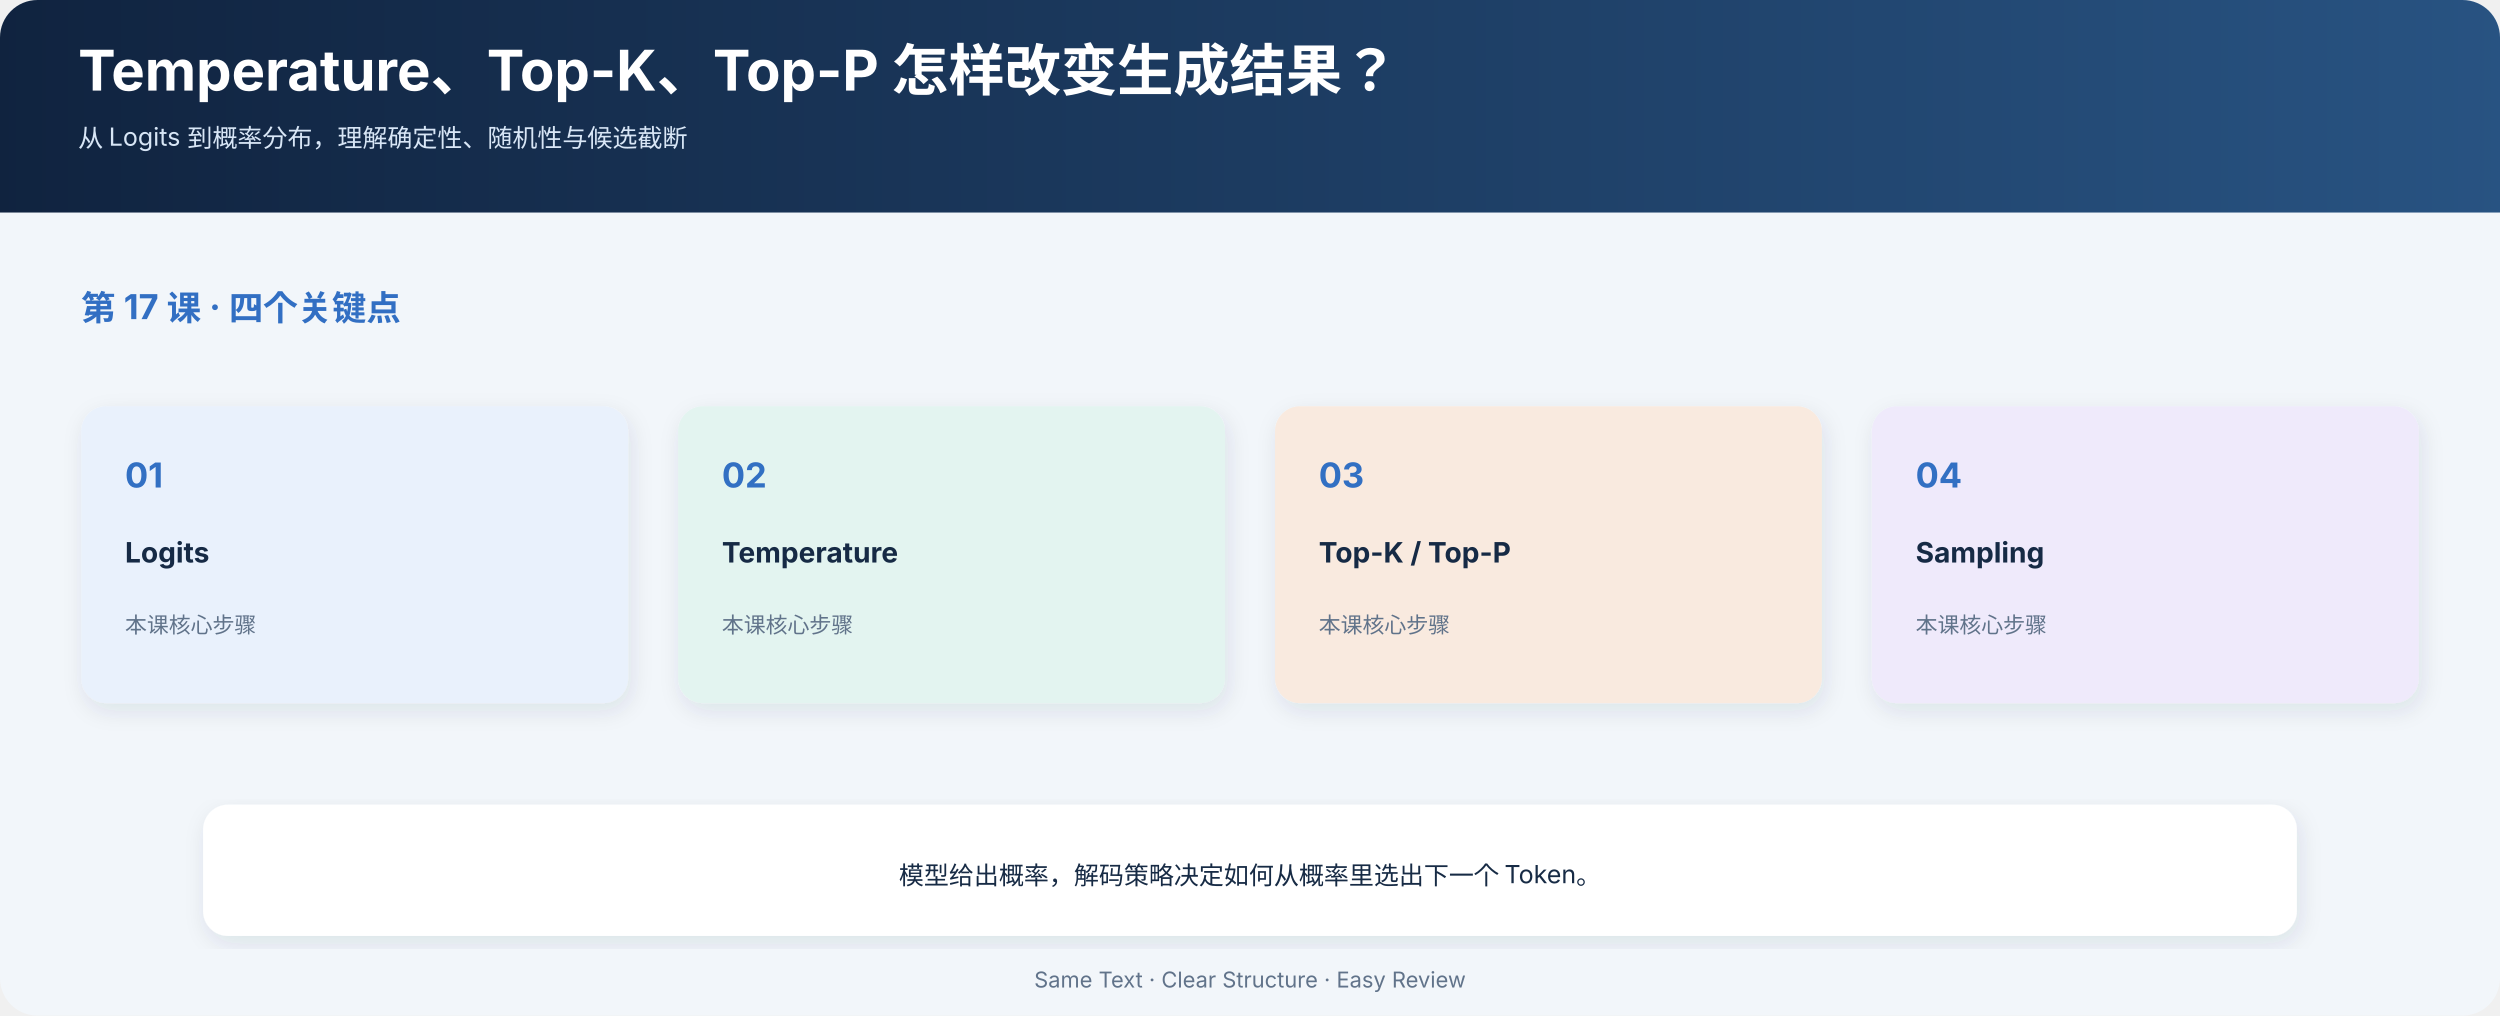
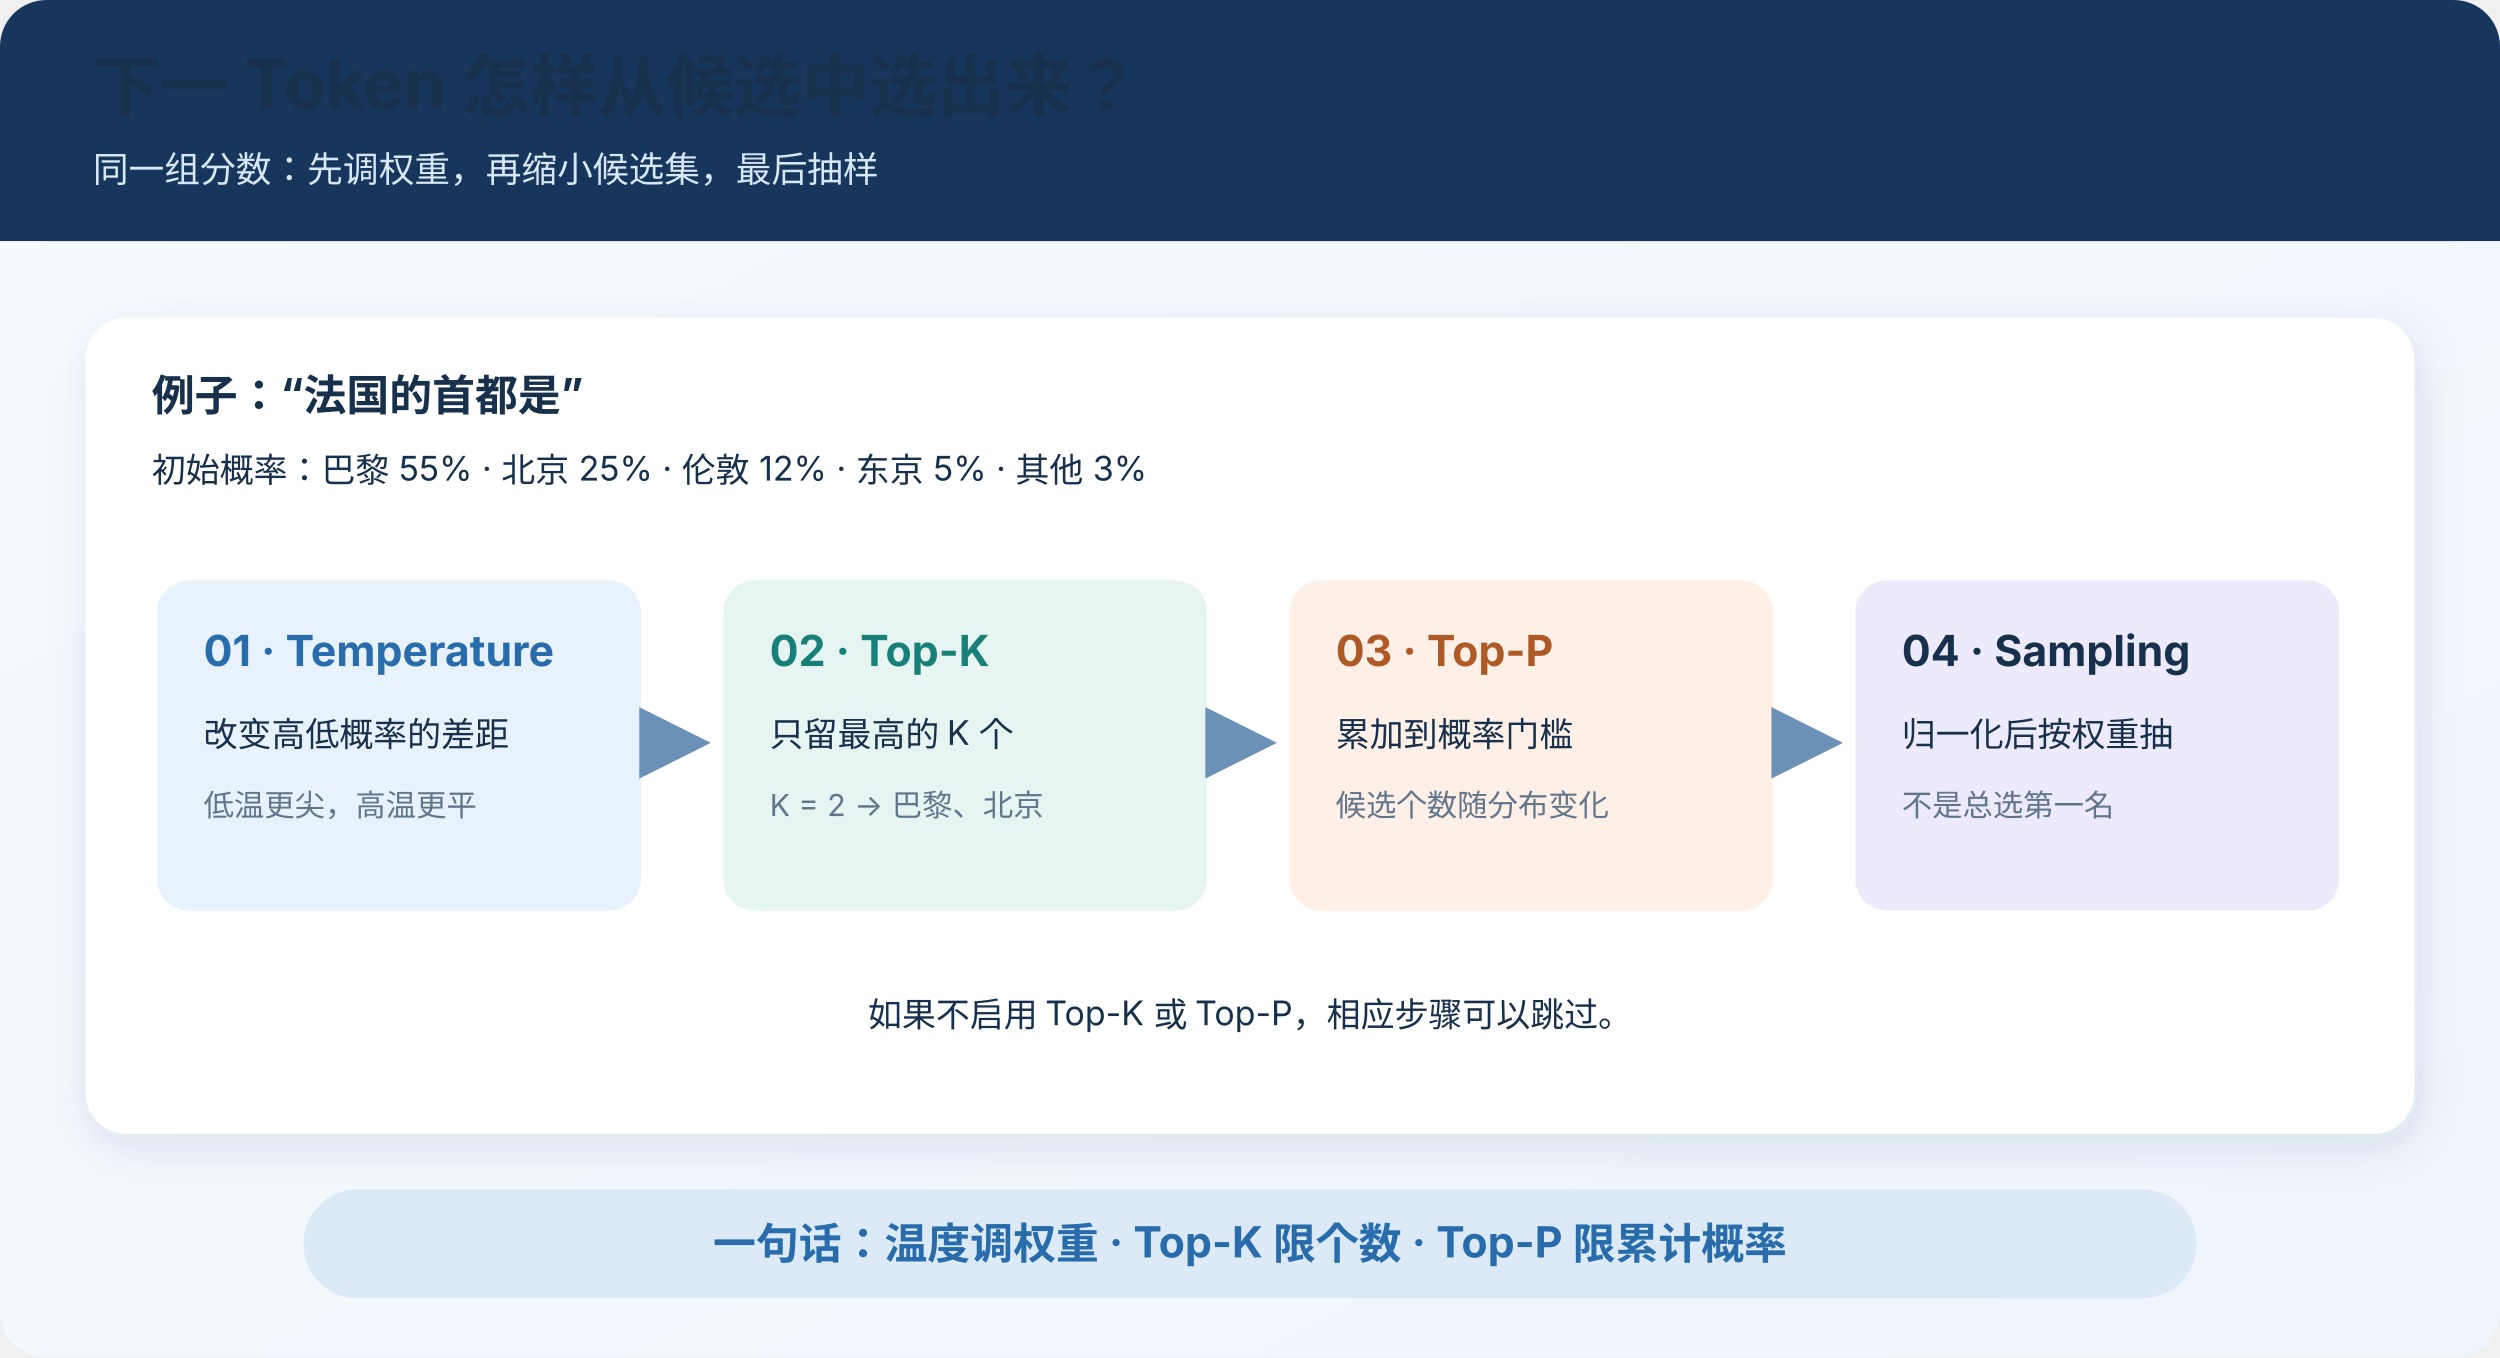
- <svg xmlns="http://www.w3.org/2000/svg" width="1600" height="650" viewBox="0 0 1600 650" role="img" aria-labelledby="t d">
+ <svg xmlns="http://www.w3.org/2000/svg" width="1400" height="760" viewBox="0 0 1400 760" role="img" aria-labelledby="t d">
  <defs>
-     <linearGradient id="h">
-       <stop stop-color="#10233f" />
-       <stop offset="1" stop-color="#285382" />
+     <linearGradient id="bg" x2="1" y2="1">
+       <stop stop-color="#f8fbff" />
+       <stop offset="1" stop-color="#eef5fb" />
    </linearGradient>
    <filter id="s">
-       <feDropShadow dy="5" stdDeviation="7" flood-color="#233753" flood-opacity=".1" />
+       <feDropShadow dy="7" stdDeviation="12" flood-color="#24466a" flood-opacity=".11" />
    </filter>
-     <style>text{font-family:-apple-system,BlinkMacSystemFont,"Segoe UI","PingFang SC","Microsoft YaHei",sans-serif;fill:#172b45}.w{fill:#fff}.l{fill:#d8e6f6}.m{fill:#61738a}.h1{font-size:36px;font-weight:700}.h2{font-size:22px;font-weight:700;fill:#326fc3}.h3{font-size:18px;font-weight:700}.body{font-size:16px}.small{font-size:14px}</style>
+     <marker id="a" markerWidth="10" markerHeight="10" refX="9" refY="5" orient="auto">
+       <path d="M0 0L10 5 0 10Z" fill="#6c91b6" />
+     </marker>
+     <style>text{font-family:-apple-system,BlinkMacSystemFont,'PingFang SC','Microsoft YaHei',sans-serif;fill:#17304b}.h{font-size:38px;font-weight:700}.sub{font-size:20px;fill:#d7e7f5}.step{font-size:24px;font-weight:700}.body{font-size:19px}.small{font-size:17px;fill:#61768b}.blue{fill:#286cab}.teal{fill:#188078}.orange{fill:#ad5a27}</style>
  </defs>
-   <rect width="1600" height="650" rx="24" fill="#f2f6fa" />
-   <path d="M24 0h1552a24 24 0 0 1 24 24v112H0V24A24 24 0 0 1 24 0z" fill="url(#h)" />
-   <text x="50" y="58" class="h1 w">Temperature、Top-K、Top-P 怎样改变生成结果？</text>
-   <text x="50" y="94" class="body l">从 Logits 到概率分布，理解确定性、随机性与候选截断</text>
-   <text x="52" y="205" class="h2">第 17 课 · 四个关键点</text>
+   <rect width="1400" height="760" rx="26" fill="url(#bg)" />
+   <rect width="1400" height="135" rx="26" fill="#17365c" />
+   <rect y="105" width="1400" height="30" fill="#17365c" />
+   <text x="52" y="62" class="h" fill="#fff">下一 Token 怎样从候选中选出来？</text>
+   <text x="52" y="102" class="sub">同一组分数：先调权重，再缩小候选集，最后抽样</text>
  <g filter="url(#s)">
-     <rect x="52" y="260" width="350" height="190" rx="16" fill="#e9f1fc" />
-     <text x="80" y="312" class="h2">01</text>
-     <text x="80" y="360" class="h3">Logits</text>
-     <text x="80" y="405" class="small m">
-       <tspan x="80" dy="0">本课核心步骤</tspan>
-     </text>
-     <rect x="434" y="260" width="350" height="190" rx="16" fill="#e3f4f0" />
-     <text x="462" y="312" class="h2">02</text>
-     <text x="462" y="360" class="h3">Temperature</text>
-     <text x="462" y="405" class="small m">
-       <tspan x="462" dy="0">本课核心步骤</tspan>
-     </text>
-     <rect x="816" y="260" width="350" height="190" rx="16" fill="#f9eadf" />
-     <text x="844" y="312" class="h2">03</text>
-     <text x="844" y="360" class="h3">Top-K / Top-P</text>
-     <text x="844" y="405" class="small m">
-       <tspan x="844" dy="0">本课核心步骤</tspan>
-     </text>
-     <rect x="1198" y="260" width="350" height="190" rx="16" fill="#efeafb" />
-     <text x="1226" y="312" class="h2">04</text>
-     <text x="1226" y="360" class="h3">Sampling</text>
-     <text x="1226" y="405" class="small m">
-       <tspan x="1226" dy="0">本课核心步骤</tspan>
-     </text>
+     <rect x="48" y="178" width="1304" height="457" rx="23" fill="#fff" />
  </g>
-   <rect x="130" y="515" width="1340" height="84" rx="16" fill="#fff" filter="url(#s)" />
-   <text x="800" y="566" class="body" text-anchor="middle">模型给出概率，解码策略决定如何从概率里选出下一个 Token。</text>
-   <text x="800" y="632" class="small m" text-anchor="middle">Same Text · Clear Structure · Easy Review</text>
+   <text x="85" y="230" class="step">例子：“法国的首都是”</text>
+   <text x="85" y="270" class="body">初始概率：巴黎 55% · 北京 25% · 伦敦 12% · 东京 5% · 其他 3%</text>
+   <g>
+     <rect x="88" y="325" width="271" height="185" rx="18" fill="#e8f2fc" />
+     <text x="114" y="373" class="step blue">01 · Temperature</text>
+     <text x="114" y="418" class="body">改变高低概率的差距</text>
+     <text x="114" y="457" class="small">低温更尖，高温更平</text>
+     <rect x="405" y="325" width="271" height="185" rx="18" fill="#e6f5f1" />
+     <text x="431" y="373" class="step teal">02 · Top-K</text>
+     <text x="431" y="418" class="body">只留最高的 K 个</text>
+     <text x="431" y="457" class="small">K = 2 → 巴黎、北京</text>
+     <rect x="722" y="325" width="271" height="185" rx="18" fill="#fff0e7" />
+     <text x="748" y="373" class="step orange">03 · Top-P</text>
+     <text x="748" y="418" class="body">累加到概率门槛</text>
+     <text x="748" y="457" class="small">候选个数随分布变化</text>
+     <rect x="1039" y="325" width="271" height="185" rx="18" fill="#eceafb" />
+     <text x="1065" y="373" class="step">04 · Sampling</text>
+     <text x="1065" y="418" class="body">归一化后按权重抽</text>
+     <text x="1065" y="457" class="small">不是总选第一名</text>
+   </g>
+   <g stroke="#6c91b6" stroke-width="4" marker-end="url(#a)">
+     <path d="M365 416h29" />
+     <path d="M682 416h29" />
+     <path d="M999 416h29" />
+   </g>
+   <text x="700" y="575" text-anchor="middle" class="body">如果不启用 Top-K 或 Top-P，相应步骤可以跳过。</text>
+   <rect x="170" y="666" width="1060" height="61" rx="30" fill="#dceaf7" />
+   <text x="700" y="705" text-anchor="middle" class="step blue">一句话：温度调权重 · Top-K 限个数 · Top-P 限累计概率</text>
</svg>
